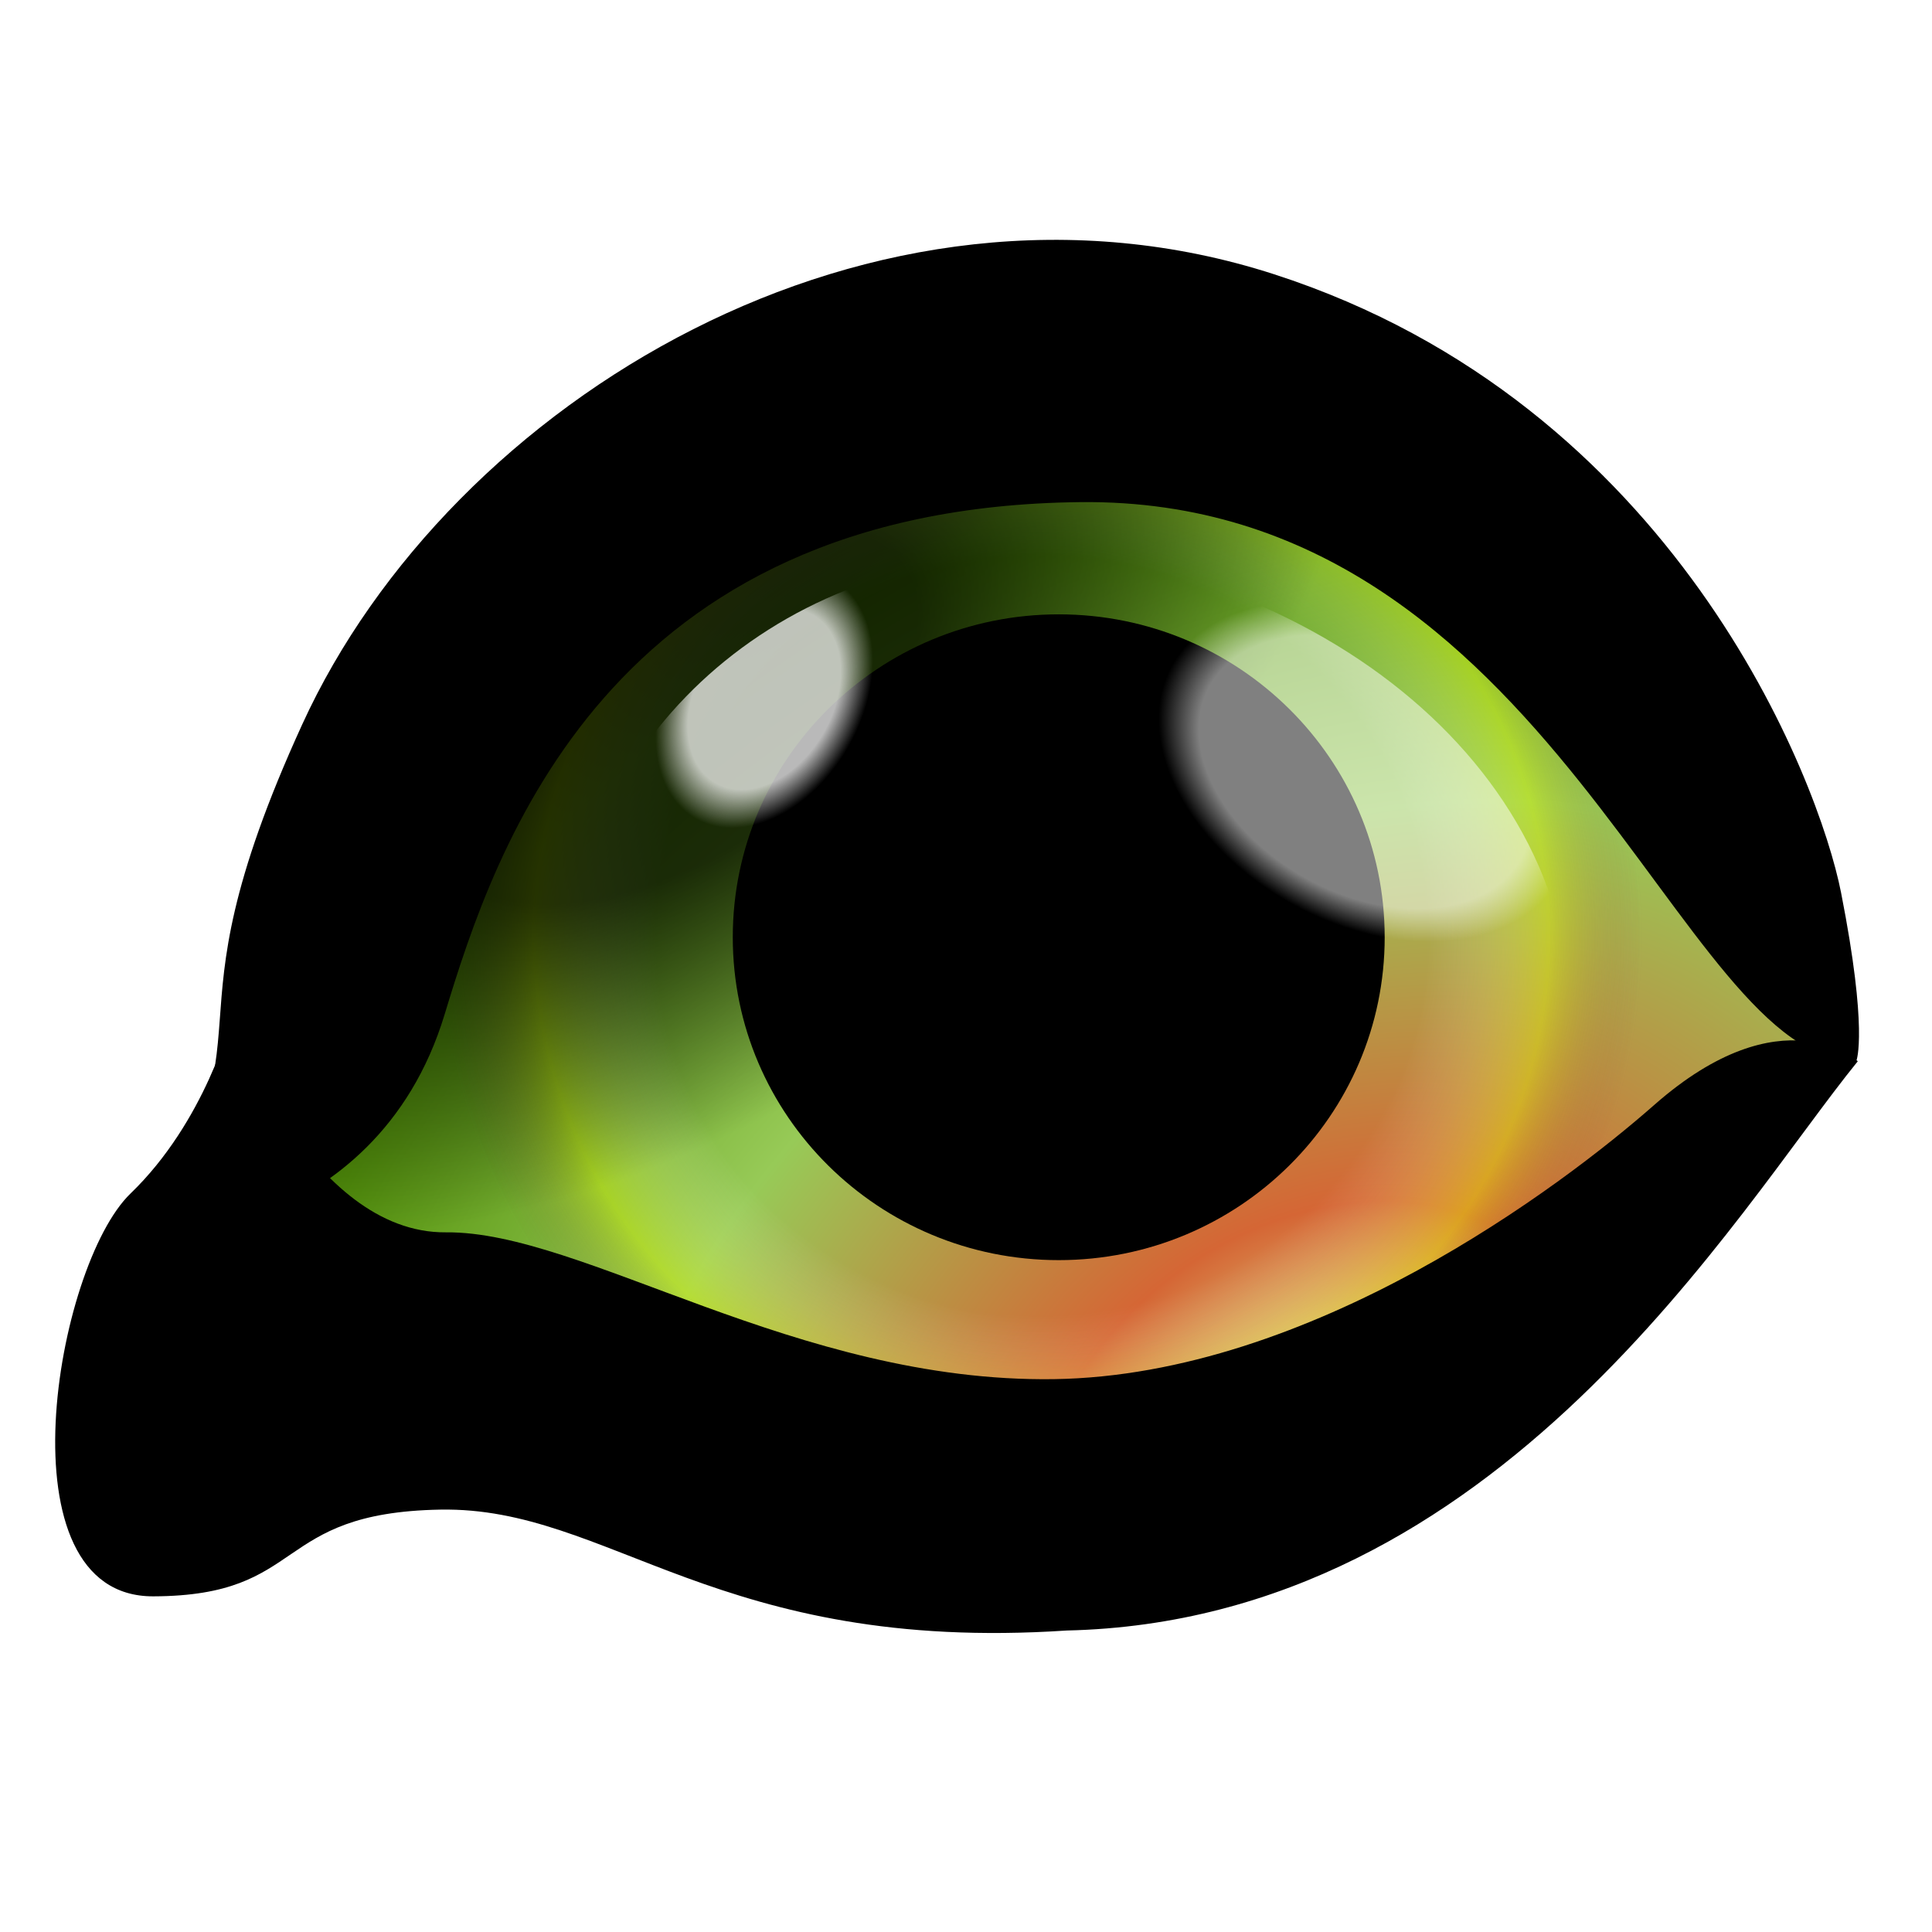
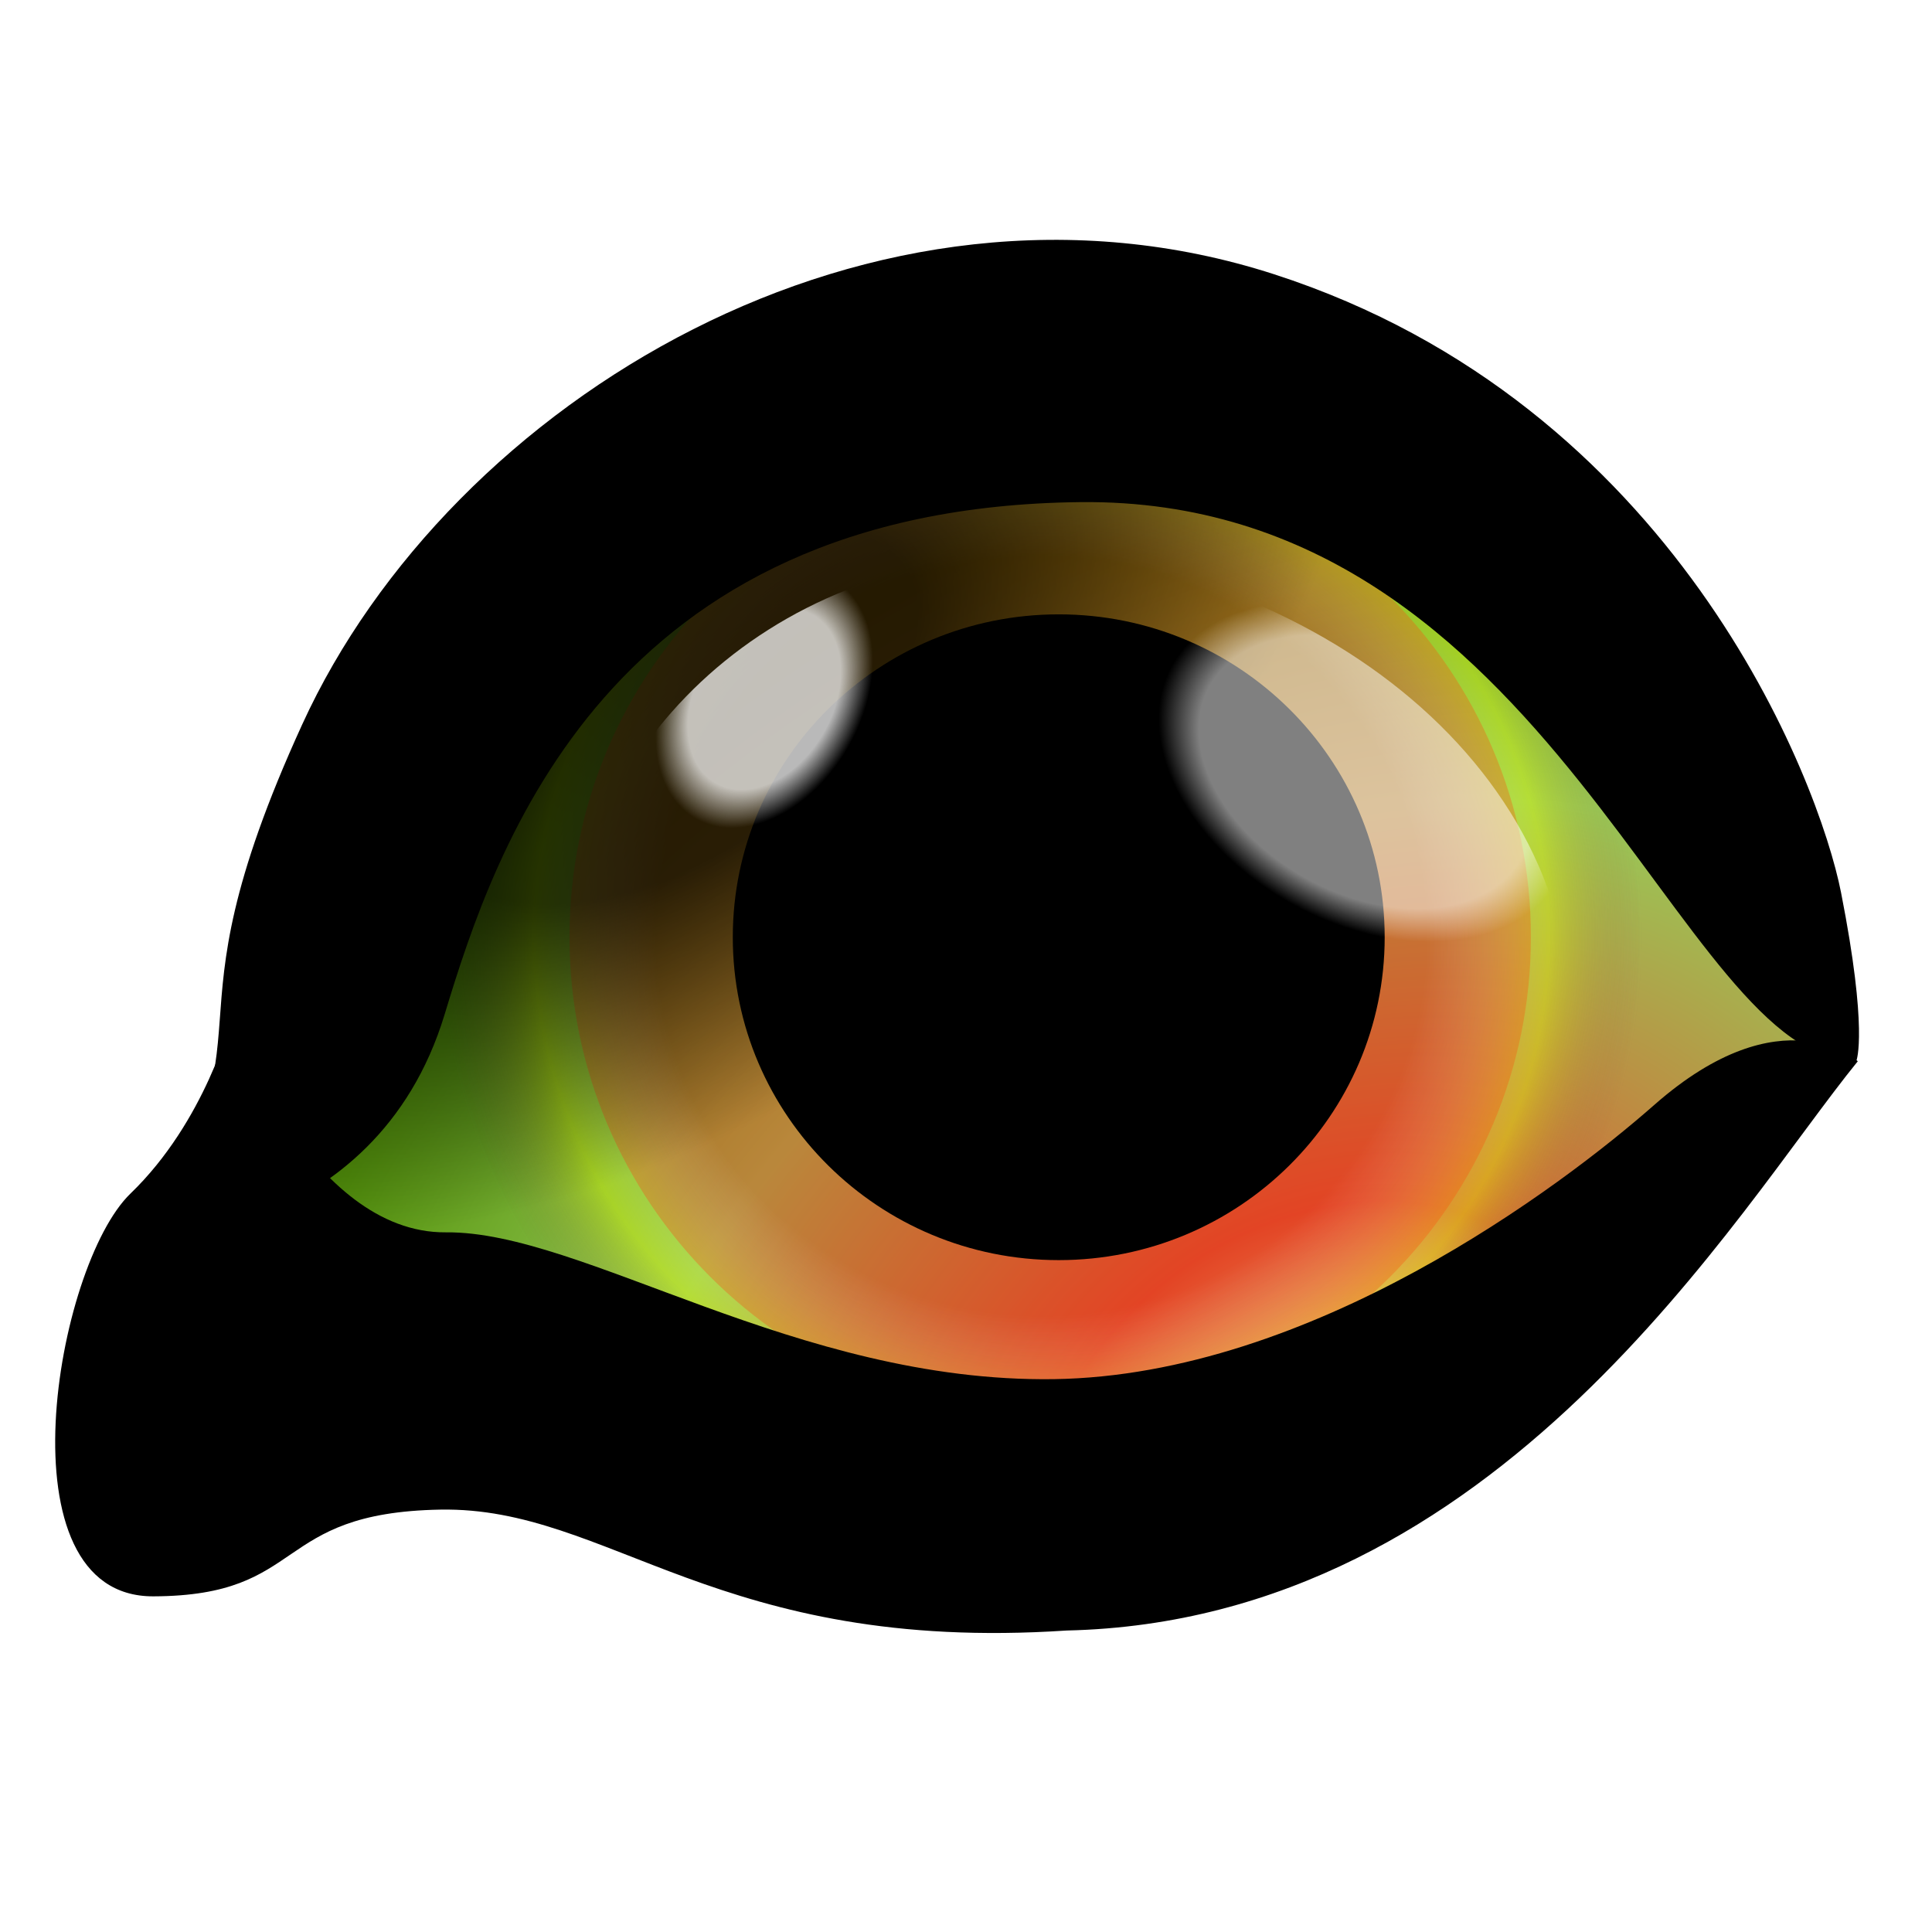
<svg xmlns="http://www.w3.org/2000/svg" xmlns:xlink="http://www.w3.org/1999/xlink" width="128" height="128" id="svg2" version="1.1">
  <defs id="defs3">
    <linearGradient id="linearGradient4073">
      <stop id="stop4075" offset="0" style="stop-color:#000000;stop-opacity:1;" />
      <stop style="stop-color:#000000;stop-opacity:1;" offset="0.36" id="stop4077" />
      <stop id="stop4079" offset="1" style="stop-color:#000000;stop-opacity:0;" />
    </linearGradient>
    <linearGradient id="linearGradient4023">
      <stop style="stop-color:#ffffff;stop-opacity:0;" offset="0" id="stop4025" />
      <stop id="stop4039" offset="0.443" style="stop-color:#ffffff;stop-opacity:0;" />
      <stop id="stop4035" offset="0.583" style="stop-color:#e8ff00;stop-opacity:0.514;" />
      <stop style="stop-color:#7f4747;stop-opacity:0;" offset="0.69" id="stop4037" />
      <stop style="stop-color:#000000;stop-opacity:0;" offset="1" id="stop4027" />
    </linearGradient>
    <linearGradient id="linearGradient4011">
      <stop id="stop4013" offset="0" style="stop-color:#000000;stop-opacity:1;" />
      <stop style="stop-color:#000000;stop-opacity:1;" offset="0.918" id="stop4015" />
      <stop id="stop4017" offset="1" style="stop-color:#000000;stop-opacity:0;" />
    </linearGradient>
    <linearGradient id="linearGradient3995">
      <stop style="stop-color:#000000;stop-opacity:1;" offset="0" id="stop3997" />
      <stop id="stop4003" offset="0.511" style="stop-color:#000000;stop-opacity:1;" />
      <stop style="stop-color:#000000;stop-opacity:0;" offset="1" id="stop3999" />
    </linearGradient>
    <linearGradient id="linearGradient3985">
      <stop id="stop3987" offset="0" style="stop-color:#ffffff;stop-opacity:1" />
      <stop style="stop-color:#ffffff;stop-opacity:1;" offset="0.702" id="stop3989" />
      <stop id="stop3991" offset="1" style="stop-color:#ffffff;stop-opacity:0;" />
    </linearGradient>
    <linearGradient id="linearGradient3969">
      <stop style="stop-color:#ffffff;stop-opacity:1" offset="0" id="stop3971" />
      <stop id="stop3979" offset="0.805" style="stop-color:#ffffff;stop-opacity:1;" />
      <stop style="stop-color:#ffffff;stop-opacity:0;" offset="1" id="stop3973" />
    </linearGradient>
    <linearGradient id="linearGradient4229">
      <stop style="stop-color:#deff9d;stop-opacity:1;" offset="0" id="stop4231" />
      <stop id="stop4083" offset="0.192" style="stop-color:#d56635;stop-opacity:1;" />
      <stop id="stop3963" offset="0.493" style="stop-color:#97ca57;stop-opacity:1;" />
      <stop style="stop-color:#498a00;stop-opacity:1;" offset="0.813" id="stop4085" />
      <stop style="stop-color:#000000;stop-opacity:1;" offset="1" id="stop4233" />
    </linearGradient>
    <radialGradient xlink:href="#linearGradient4229" id="radialGradient3922" cx="79.169" cy="93.344" fx="79.169" fy="93.344" r="52.785" gradientUnits="userSpaceOnUse" gradientTransform="matrix(1.604055,-1.13396,0.8649911,1.223583,-123.6784,70.28311)" />
    <filter id="filter3941" x="0" y="0" width="1" height="1" color-interpolation-filters="sRGB">
      <feFlood id="feFlood3943" result="result1" flood-opacity="0" flood-color="rgb(128,128,128)" />
      <feBlend id="feBlend3945" in2="SourceGraphic" mode="normal" result="result2" />
      <feComposite id="feComposite3947" in2="SourceGraphic" k2="1" operator="arithmetic" result="result3" />
      <feComposite id="feComposite3949" in2="SourceGraphic" operator="in" />
    </filter>
    <radialGradient xlink:href="#linearGradient3969" id="radialGradient3977" cx="181.377" cy="-220.749" fx="181.377" fy="-220.749" r="42.589" gradientUnits="userSpaceOnUse" gradientTransform="matrix(0.3016374,0.1650348,-0.1128895,0.2063311,-11.85183,24.93437)" />
    <radialGradient xlink:href="#linearGradient3985" id="radialGradient3983" gradientUnits="userSpaceOnUse" gradientTransform="matrix(0.107381,-0.1859894,0.1306441,0.07542739,36.15544,19.39172)" cx="21.968" cy="-114.743" fx="21.968" fy="-114.743" r="42.589" />
    <radialGradient xlink:href="#linearGradient4023" id="radialGradient4033" cx="65.982" cy="61.445" fx="65.982" fy="61.445" r="50.777" gradientUnits="userSpaceOnUse" gradientTransform="matrix(1.136149,-0.0052354,0.00515767,1.11928,-9.300223,-6.983675)" />
    <radialGradient xlink:href="#linearGradient4073" id="radialGradient4071" gradientUnits="userSpaceOnUse" gradientTransform="matrix(1.768824,-1.137154,0.591587,0.9202033,-60.66786,47.8019)" cx="42.411" cy="21.658" fx="42.411" fy="21.658" r="23.811" />
  </defs>
  <g id="layer1" transform="translate(0,-924.3622)">
-     <path style="color:#000000;fill:url(#radialGradient3922);fill-opacity:1;fill-rule:nonzero;stroke:none;stroke-width:6;marker:none;visibility:visible;display:inline;overflow:visible;enable-background:accumulate" id="path3135" d="m 118.193,62.018 a 52.785,33.312 0 1 1 -105.571,0 52.785,33.312 0 1 1 105.571,0 z" transform="translate(3.014263,926.1594)" />
-     <path style="opacity:0.723;color:#000000;fill:url(#radialGradient4033);fill-opacity:1;fill-rule:nonzero;stroke:none;stroke-width:6;marker:none;visibility:visible;display:inline;overflow:visible;enable-background:accumulate" id="path4021" d="m 116.759,61.445 a 50.777,50.777 0 1 1 -101.554,0 50.777,50.777 0 1 1 101.554,0 z" transform="translate(3.014263,924.9422)" />
-     <path transform="translate(19.65313,944.2326)" d="m 72.086,42.224 a 21.595,21.392 0 1 1 -43.191,0 21.595,21.392 0 1 1 43.191,0 z" id="path4007" style="color:#000000;fill:#000000;fill-opacity:1;fill-rule:nonzero;stroke:none;stroke-width:6;marker:none;visibility:visible;display:inline;overflow:visible;enable-background:accumulate" />
-     <path style="opacity:0.723;color:#000000;fill:url(#radialGradient4071);fill-opacity:1;fill-rule:nonzero;stroke:none;stroke-width:6;marker:none;visibility:visible;display:inline;overflow:visible;enable-background:accumulate" id="path3993" d="m 104.136,42.224 a 53.646,40.866 0 1 1 -107.292,0 53.646,40.866 0 1 1 107.292,0 z" transform="translate(17.65313,952.2326)" />
-     <path transform="translate(27.11193,964.019)" d="m 71.015,25.585 a 30.278,28.374 0 1 1 -60.556,0 30.278,28.374 0 1 1 60.556,0 z" id="path3981" style="opacity:0.723;color:#000000;fill:url(#radialGradient3983);fill-opacity:1;fill-rule:nonzero;stroke:none;stroke-width:6;marker:none;visibility:visible;display:inline;overflow:visible;enable-background:accumulate" />
-     <path style="opacity:0.5;color:#000000;fill:url(#radialGradient3977);fill-opacity:1;fill-rule:nonzero;stroke:none;stroke-width:6;marker:none;visibility:visible;display:inline;overflow:visible;enable-background:accumulate" id="path3967" d="m 81.369,25.585 a 40.632,31.371 0 1 1 -81.264,0 40.632,31.371 0 1 1 81.264,0 z" transform="translate(22.69591,966.1826)" />
+     <path style="color:#000000;fill:url(#radialGradient3922);fill-opacity:1;fill-rule:nonzero;stroke:none;stroke-width:6;marker:none;visibility:visible;display:inline;overflow:visible;enable-background:accumulate" id="path3135" d="m 118.193,62.018 c 0,18.397 -23.633,33.312 -52.785,33.312 -29.153,0 -52.785,-14.914 -52.785,-33.312 0,-18.397 23.633,-33.312 52.785,-33.312 29.153,0 52.785,14.914 52.785,33.312 z" transform="translate(3.014263,926.1594)" />
+     <path style="color:#000000;fill:#ff0006;fill-opacity:0.329;fill-rule:nonzero;stroke:none;stroke-width:10;marker:none;visibility:visible;display:inline;overflow:visible;enable-background:accumulate" id="path3033" d="m 101.426,62.073 a 31.848,31.848 0 1 1 -63.696,0 31.848,31.848 0 1 1 63.696,0 z" transform="translate(0,924.3622)" />
+     <path style="opacity:0.723;color:#000000;fill:url(#radialGradient4033);fill-opacity:1;fill-rule:nonzero;stroke:none;stroke-width:6;marker:none;visibility:visible;display:inline;overflow:visible;enable-background:accumulate" id="path4021" d="m 116.759,61.445 c 0,28.043 -22.734,50.777 -50.777,50.777 -28.043,0 -50.777,-22.734 -50.777,-50.777 0,-28.043 22.734,-50.777 50.777,-50.777 28.043,0 50.777,22.734 50.777,50.777 z" transform="translate(3.014263,924.9422)" />
+     <path transform="translate(19.65313,944.2326)" d="m 72.086,42.224 c 0,11.815 -9.669,21.392 -21.595,21.392 -11.927,0 -21.595,-9.578 -21.595,-21.392 0,-11.815 9.669,-21.392 21.595,-21.392 11.927,0 21.595,9.578 21.595,21.392 z" id="path4007" style="color:#000000;fill:#000000;fill-opacity:1;fill-rule:nonzero;stroke:none;stroke-width:6;marker:none;visibility:visible;display:inline;overflow:visible;enable-background:accumulate" />
+     <path style="opacity:0.723;color:#000000;fill:url(#radialGradient4071);fill-opacity:1;fill-rule:nonzero;stroke:none;stroke-width:6;marker:none;visibility:visible;display:inline;overflow:visible;enable-background:accumulate" id="path3993" d="m 104.136,42.224 c 0,22.57 -24.018,40.866 -53.646,40.866 -29.628,0 -53.646,-18.296 -53.646,-40.866 0,-22.57 24.018,-40.866 53.646,-40.866 29.628,0 53.646,18.296 53.646,40.866 z" transform="translate(17.65313,952.2326)" />
+     <path transform="translate(27.11193,964.019)" d="m 71.015,25.585 c 0,15.671 -13.556,28.374 -30.278,28.374 -16.722,0 -30.278,-12.704 -30.278,-28.374 0,-15.671 13.556,-28.374 30.278,-28.374 16.722,0 30.278,12.704 30.278,28.374 z" id="path3981" style="opacity:0.723;color:#000000;fill:url(#radialGradient3983);fill-opacity:1;fill-rule:nonzero;stroke:none;stroke-width:6;marker:none;visibility:visible;display:inline;overflow:visible;enable-background:accumulate" />
+     <path style="opacity:0.5;color:#000000;fill:url(#radialGradient3977);fill-opacity:1;fill-rule:nonzero;stroke:none;stroke-width:6;marker:none;visibility:visible;display:inline;overflow:visible;enable-background:accumulate" id="path3967" d="m 81.369,25.585 c 0,17.325 -18.192,31.371 -40.632,31.371 -22.44,0 -40.632,-14.045 -40.632,-31.371 0,-17.325 18.192,-31.371 40.632,-31.371 22.44,0 40.632,14.045 40.632,31.371 z" transform="translate(22.69591,966.1826)" />
    <path style="fill:#000000;fill-opacity:1;stroke:none" d="m 15.312,991.889 c 0,0 -1.697,6.758 -6.665,11.547 -4.968,4.79 -8.761,26.723 1.51,26.688 10.271,-0.034 7.776,-5.543 19.015,-5.746 11.239,-0.203 18.357,9.548 41.498,8.01 28.712,-0.644 44.324,-27.765 52.413,-37.714 0,0 -4.998,-4.574 -13.484,2.893 -6.145,5.407 -22.723,17.924 -39.781,18.167 -17.058,0.243 -31.215,-9.816 -40.266,-9.726 -9.051,0.089 -14.241,-14.119 -14.241,-14.119 z" id="path4053" />
    <path style="fill:#000000;fill-opacity:1;stroke:none" d="m 8.897,1006.72 c 0,0 15.943,0.081 20.563,-15.159 3.338,-11.011 10.788,-33.598 42.118,-33.932 31.33,-0.333 39.691,37.356 51.418,36.991 0,0 0.78,-1.969 -1.023,-11.129 -1.458,-7.408 -10.961,-32.358 -37.556,-40.957 -26.596,-8.599 -54.582,8.373 -64.387,29.807 -9.805,21.434 -1.079,19.429 -11.133,34.378 z" id="path4063" />
  </g>
</svg>
